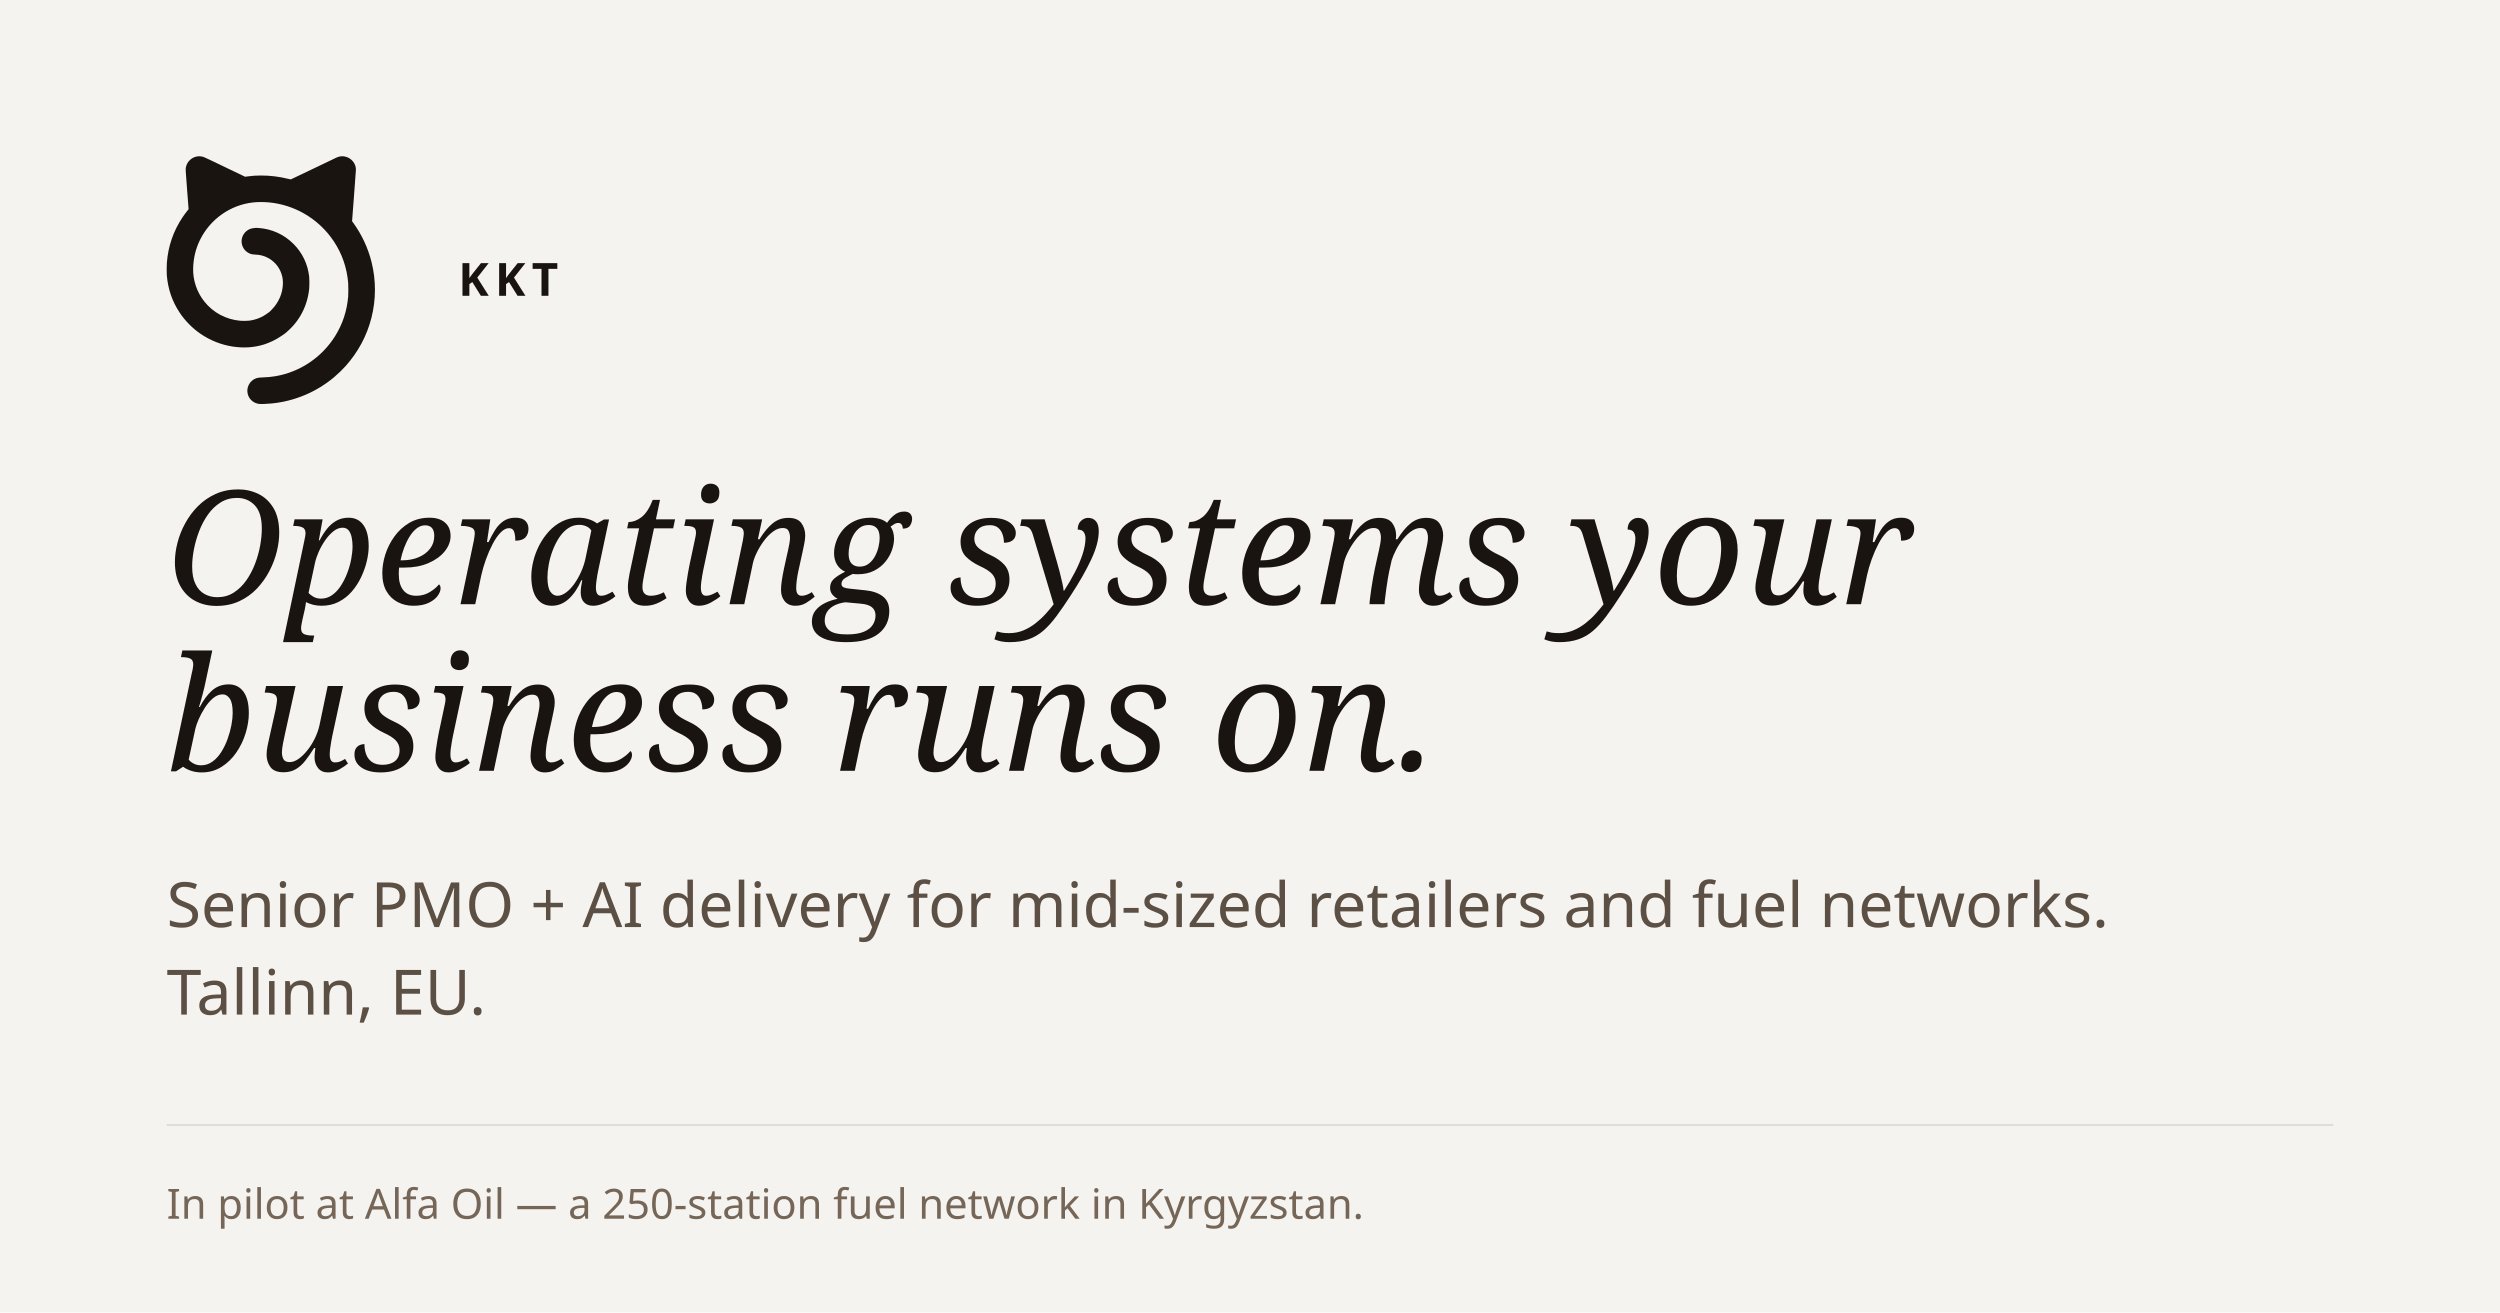
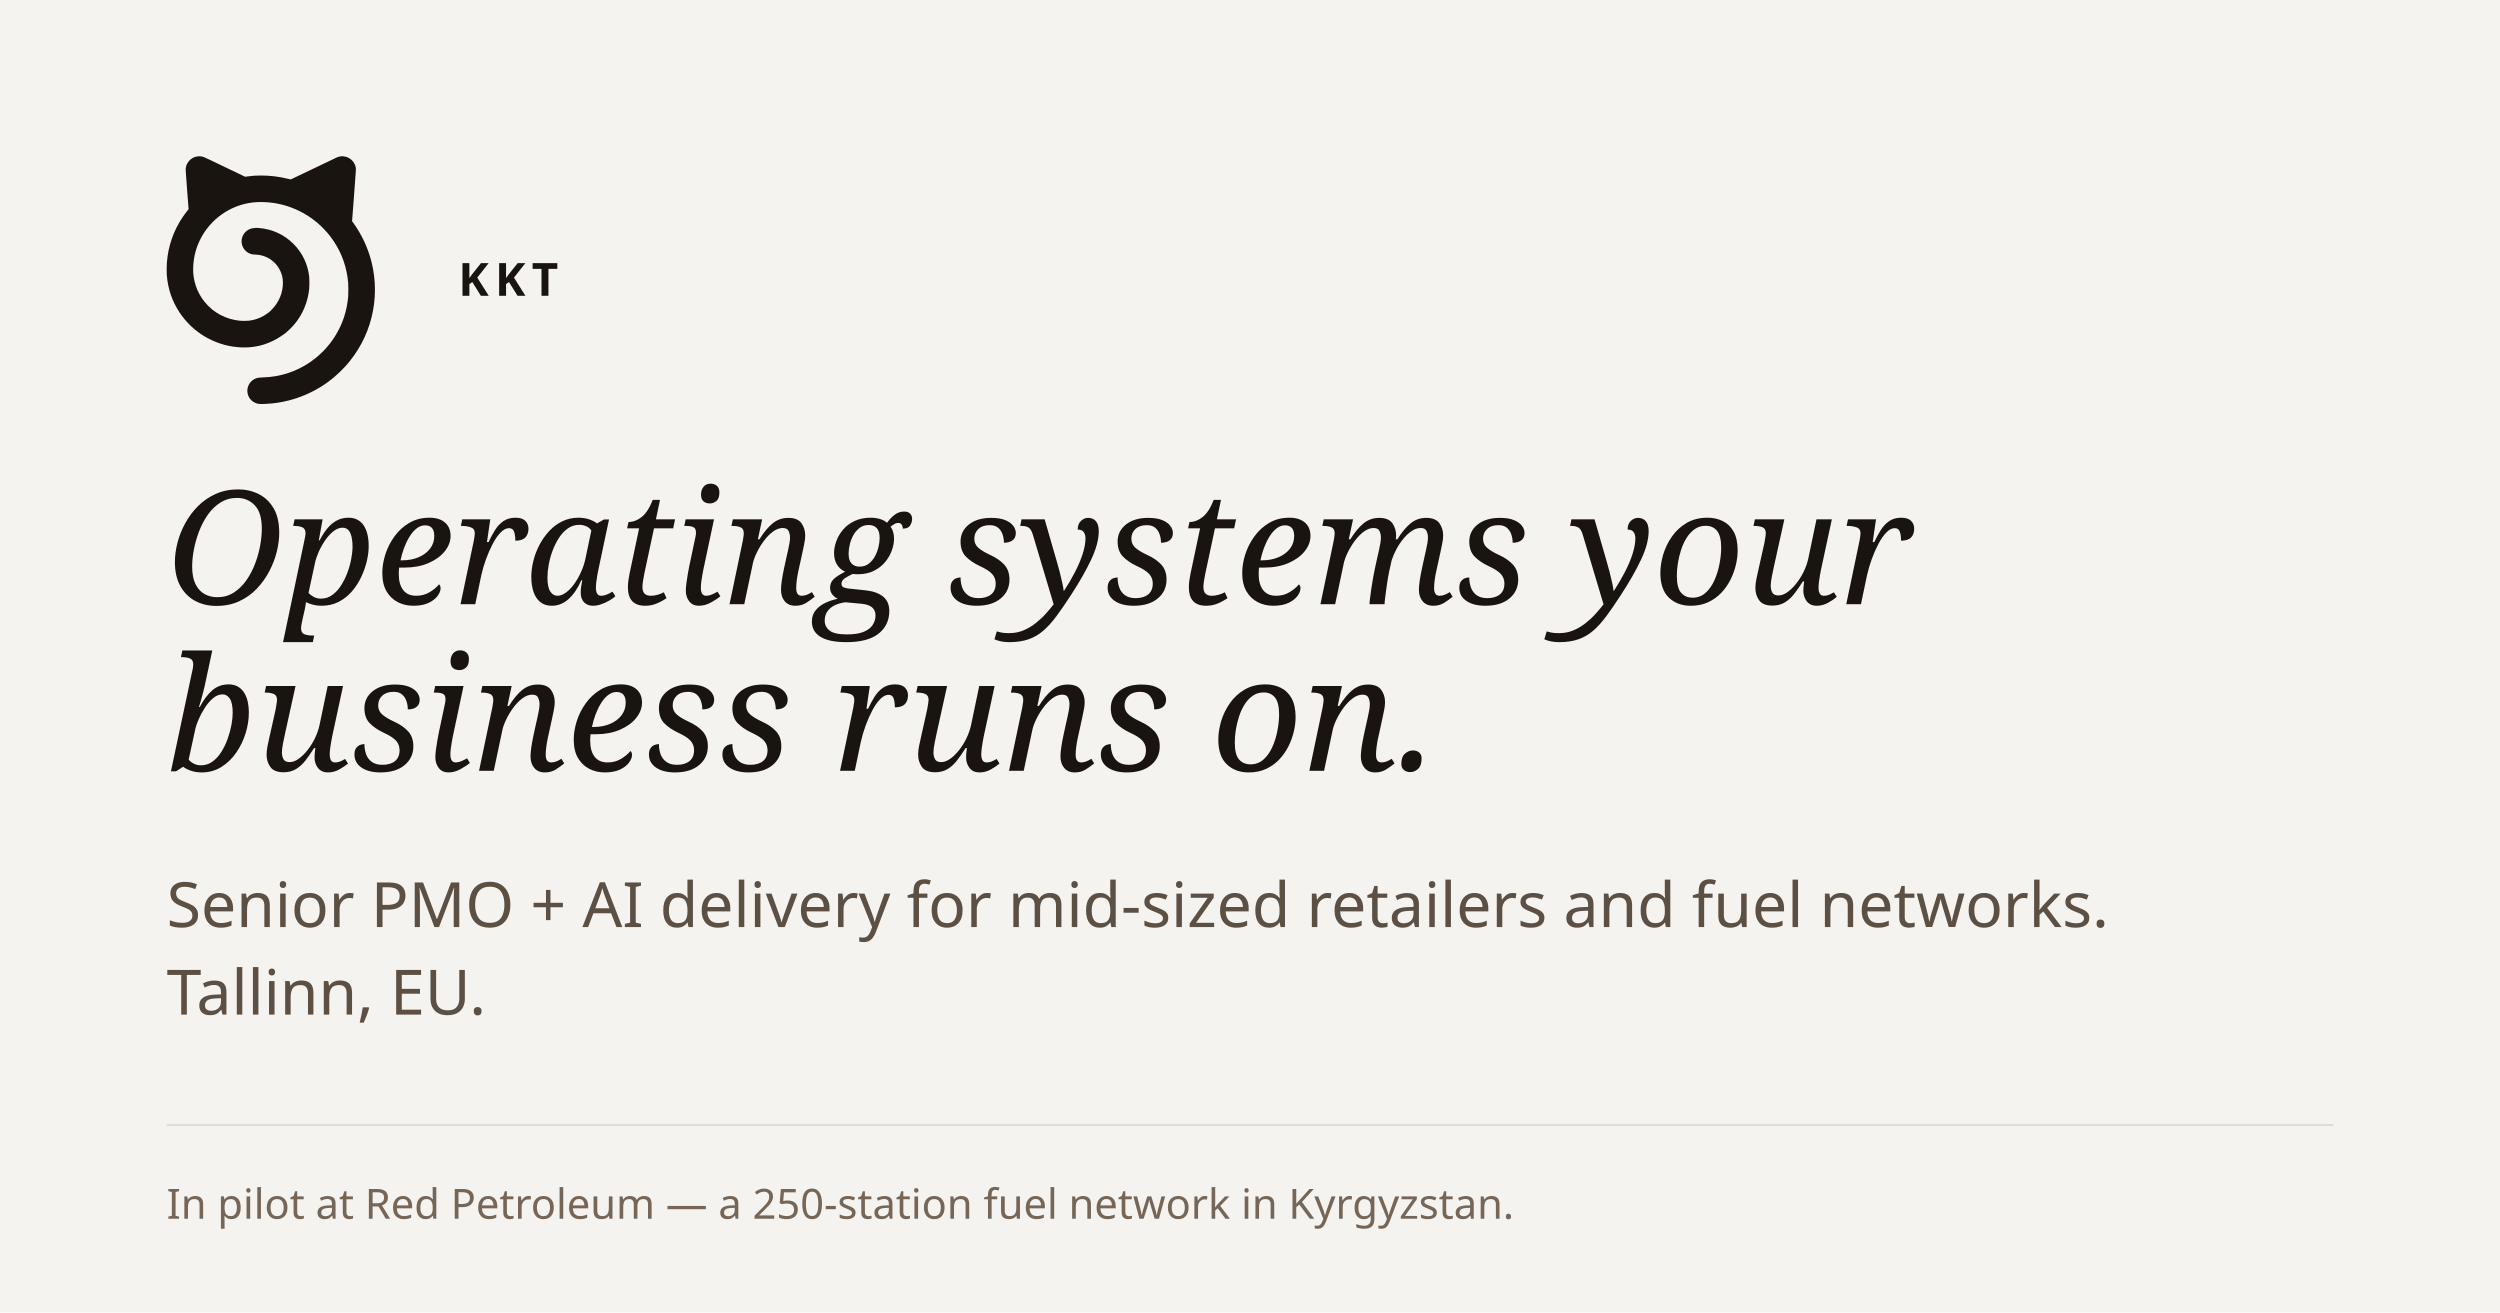
<svg xmlns="http://www.w3.org/2000/svg" viewBox="0 0 1200 630" width="1200" height="630">
  <rect width="1200" height="630" fill="#F5F3EF" />
  <line x1="80" y1="540" x2="1120" y2="540" stroke="#1A1410" stroke-opacity="0.10" stroke-width="1" />
  <g transform="translate(80, 75)">
    <g transform="scale(0.0563)">
      <g transform="translate(-388.609 2234.533) scale(0.1 -0.1)" fill="#1A1410">
        <path d="M6551 22338 c-492 -47 -915 -423 -1022 -911 -38 -175 -38 -182 99 -1944 l128 -1651 -69 -84 c-127 -154 -324 -422 -449 -608 -778 -1164 -1222 -2449 -1334 -3860 -21 -264 -24 -855 -6 -1075 100 -1188 454 -2223 1091 -3185 463 -701 1102 -1348 1796 -1821 817 -557 1769 -933 2725 -1078 948 -143 1812 -88 2649 169 485 149 1015 402 1430 682 58 40 142 95 186 125 156 103 186 125 312 231 152 126 446 412 582 567 497 561 865 1198 1101 1905 138 411 223 813 272 1280 20 195 17 826 -5 1012 -130 1080 -586 2028 -1342 2783 -799 799 -1829 1270 -2965 1355 -175 13 -330 13 -330 0 0 -5 -24 -10 -54 -10 -132 0 -337 -56 -475 -131 -469 -253 -702 -800 -555 -1306 117 -406 448 -712 860 -798 44 -9 167 -20 274 -25 229 -10 366 -29 546 -75 611 -157 1136 -549 1464 -1095 162 -269 276 -599 320 -925 49 -367 -2 -868 -130 -1270 -119 -371 -330 -764 -576 -1069 -49 -61 -148 -171 -221 -245 -73 -75 -133 -139 -133 -143 0 -10 -117 -108 -129 -108 -7 0 -47 -26 -89 -59 -467 -355 -1024 -578 -1617 -646 -165 -19 -539 -22 -726 -5 -1215 109 -2298 687 -3054 1630 -653 816 -998 1852 -960 2885 31 869 219 1635 585 2380 862 1758 2571 2969 4500 3190 434 49 940 49 1440 -1 1007 -100 2022 -424 2913 -931 1026 -582 1912 -1410 2561 -2393 702 -1062 1107 -2240 1218 -3540 17 -205 18 -954 0 -1150 -110 -1253 -471 -2345 -1117 -3381 -1125 -1803 -2991 -3059 -5070 -3413 -365 -62 -672 -92 -1085 -106 -301 -10 -409 -22 -533 -60 -292 -90 -542 -305 -677 -584 -121 -250 -148 -517 -79 -783 118 -449 501 -779 970 -834 167 -19 668 0 1084 41 1948 195 3791 971 5295 2229 318 266 743 677 996 961 1078 1214 1810 2583 2199 4115 394 1549 398 3186 10 4746 -297 1194 -843 2365 -1563 3350 l-99 137 163 2123 c90 1168 163 2180 164 2249 0 69 -5 153 -10 187 -84 519 -515 919 -1047 973 -190 20 -395 -16 -589 -103 -55 -24 -949 -453 -1989 -952 -1039 -499 -1899 -909 -1911 -912 -11 -3 -113 18 -225 46 -781 192 -1522 283 -2319 284 -449 0 -738 -20 -1165 -79 l-190 -27 -1225 588 c-674 323 -1445 693 -1715 823 -269 129 -531 250 -581 268 -157 56 -331 78 -503 62z" />
      </g>
    </g>
  </g>
  <text x="220" y="142" font-family="DM Sans, sans-serif" font-size="22" font-weight="600" letter-spacing="3" fill="#1A1410">KKT</text>
  <text x="80" y="290" font-family="Playfair Display, Georgia, serif" font-style="italic" font-size="76" font-weight="400" fill="#1A1410">Operating systems your</text>
  <text x="80" y="370" font-family="Playfair Display, Georgia, serif" font-style="italic" font-size="76" font-weight="400" fill="#1A1410">business runs on.</text>
  <text x="80" y="445" font-family="DM Sans, sans-serif" font-size="30" fill="#5C5045">Senior PMO + AI delivery for mid-sized retailers and fuel networks.</text>
  <text x="80" y="487" font-family="DM Sans, sans-serif" font-size="30" fill="#5C5045">Tallinn, EU.</text>
-   <text x="80" y="585" font-family="DM Sans, sans-serif" font-size="20" fill="#756658">In pilot at Alfa Oil — a 250-station fuel network in Kyrgyzstan.</text>
+   <text x="80" y="585" font-family="DM Sans, sans-serif" font-size="20" fill="#756658">In pilot at Red Petroleum — a 250-station fuel network in Kyrgyzstan.</text>
</svg>
